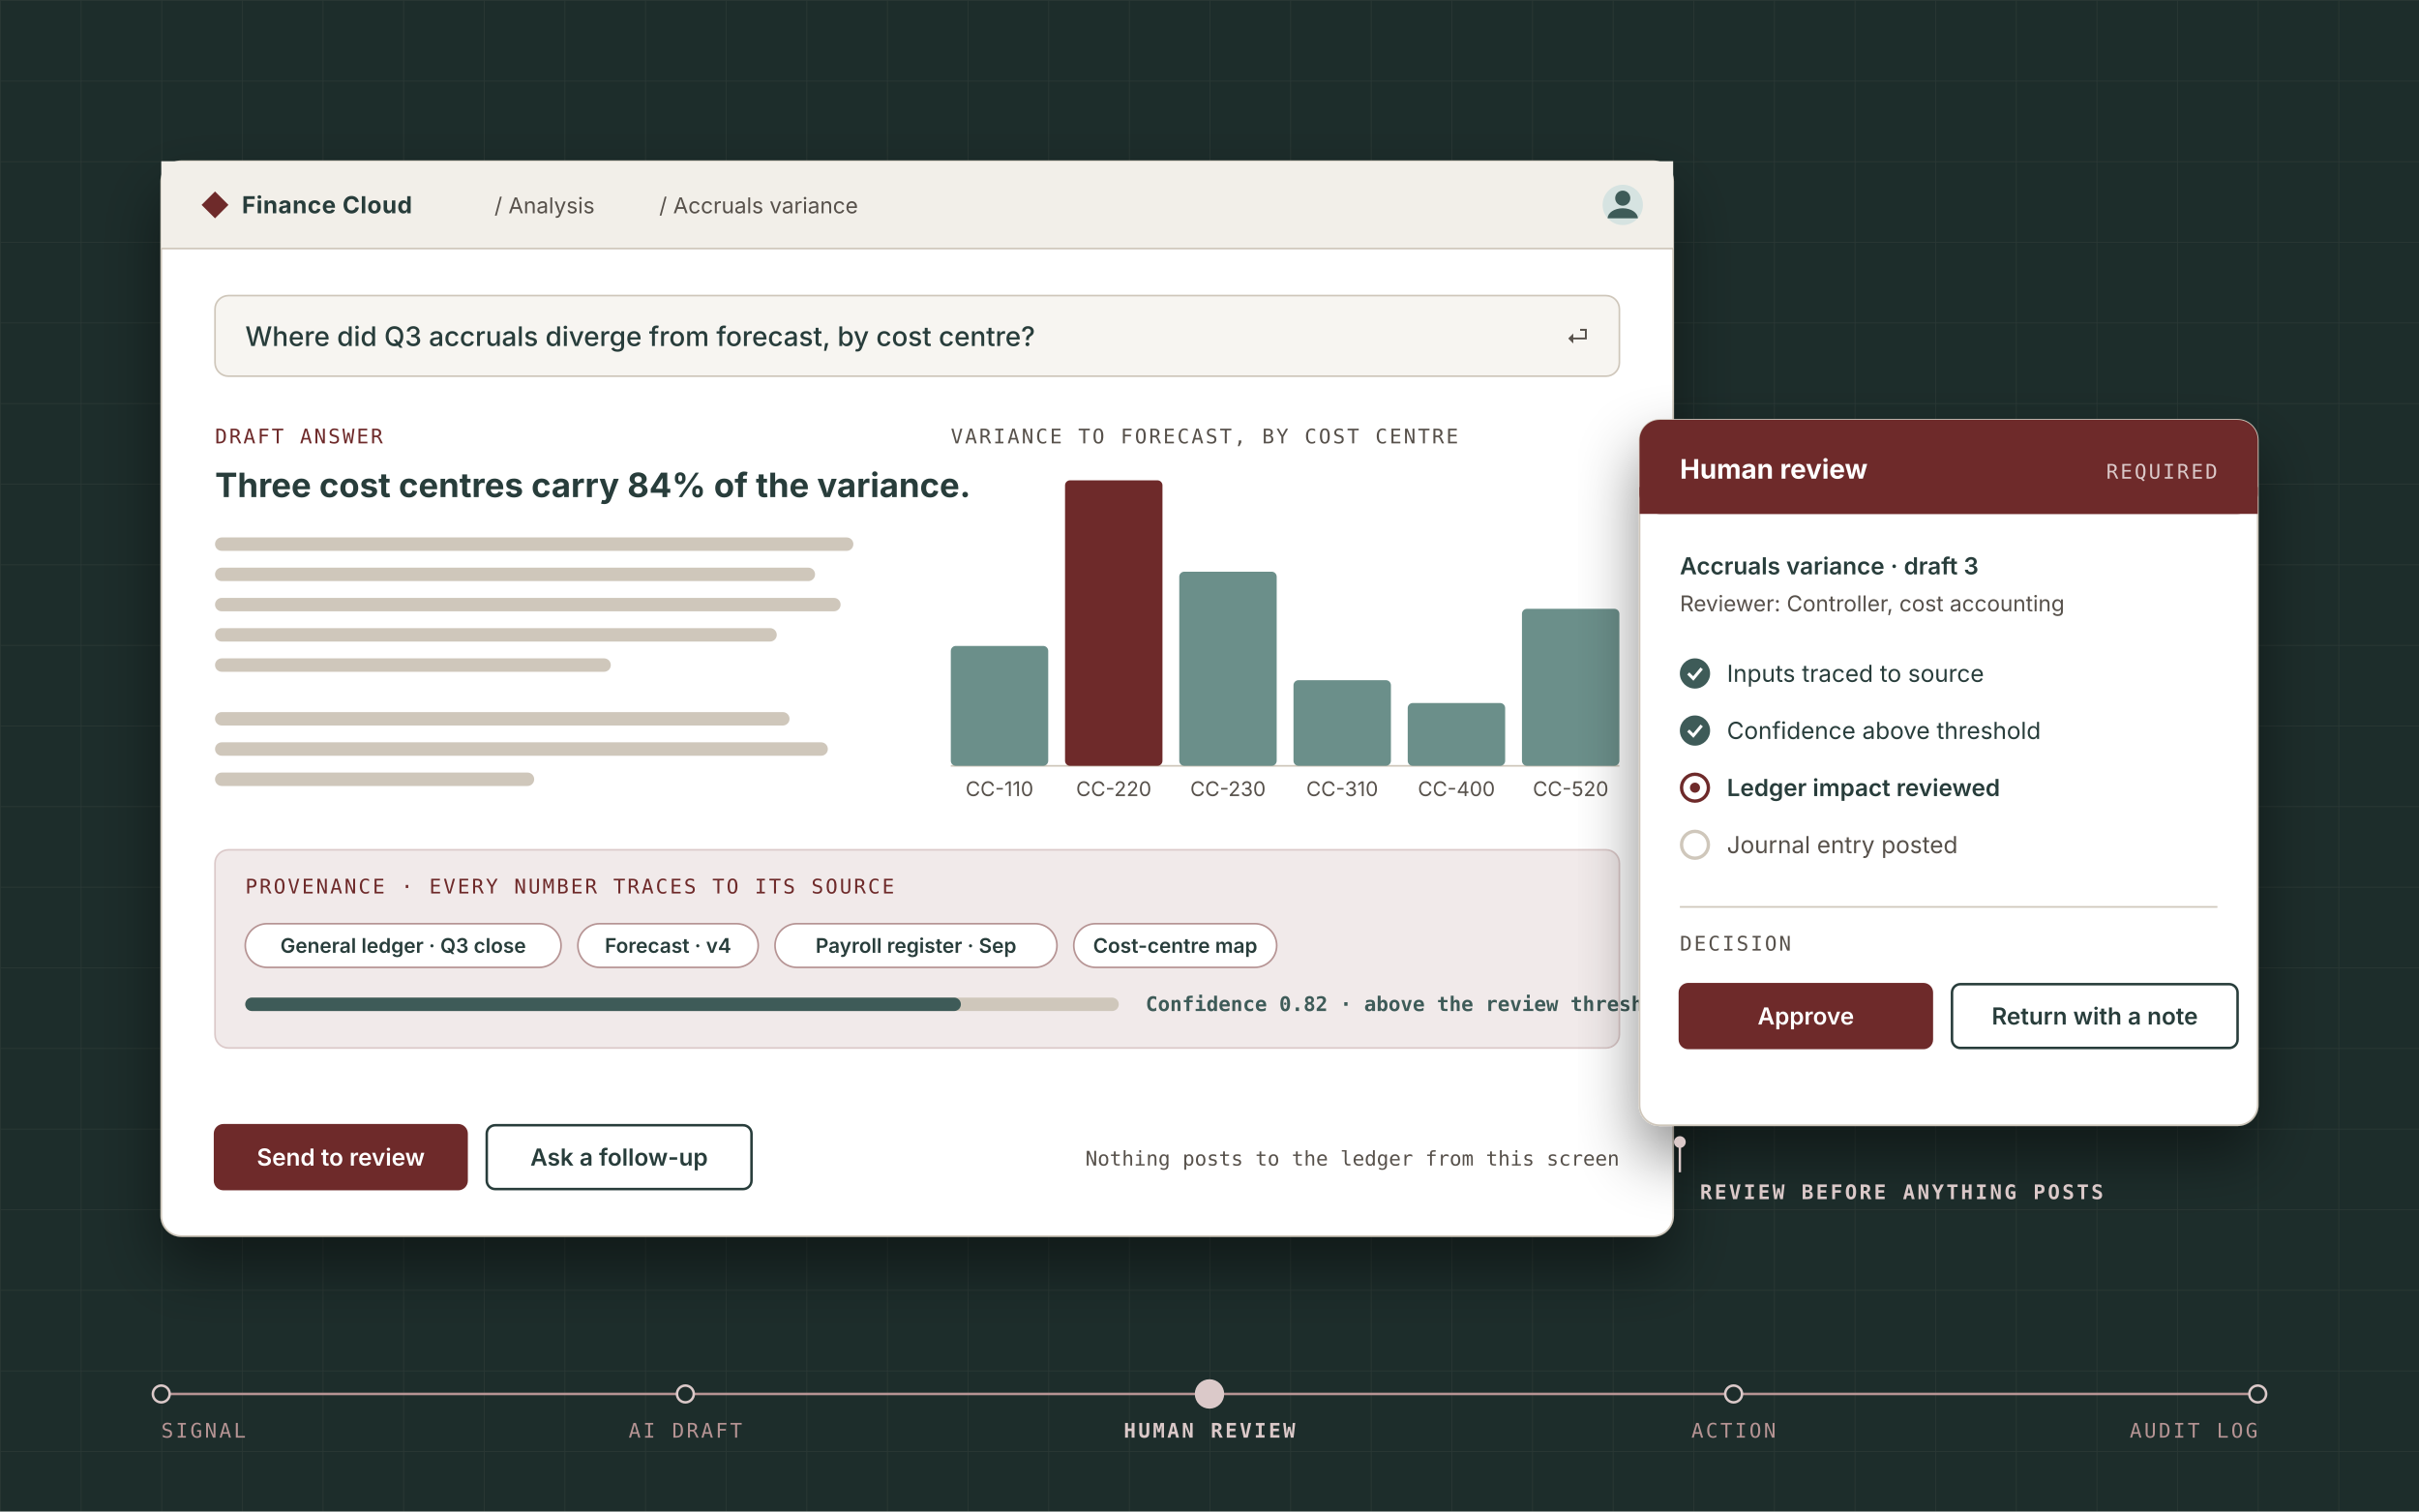
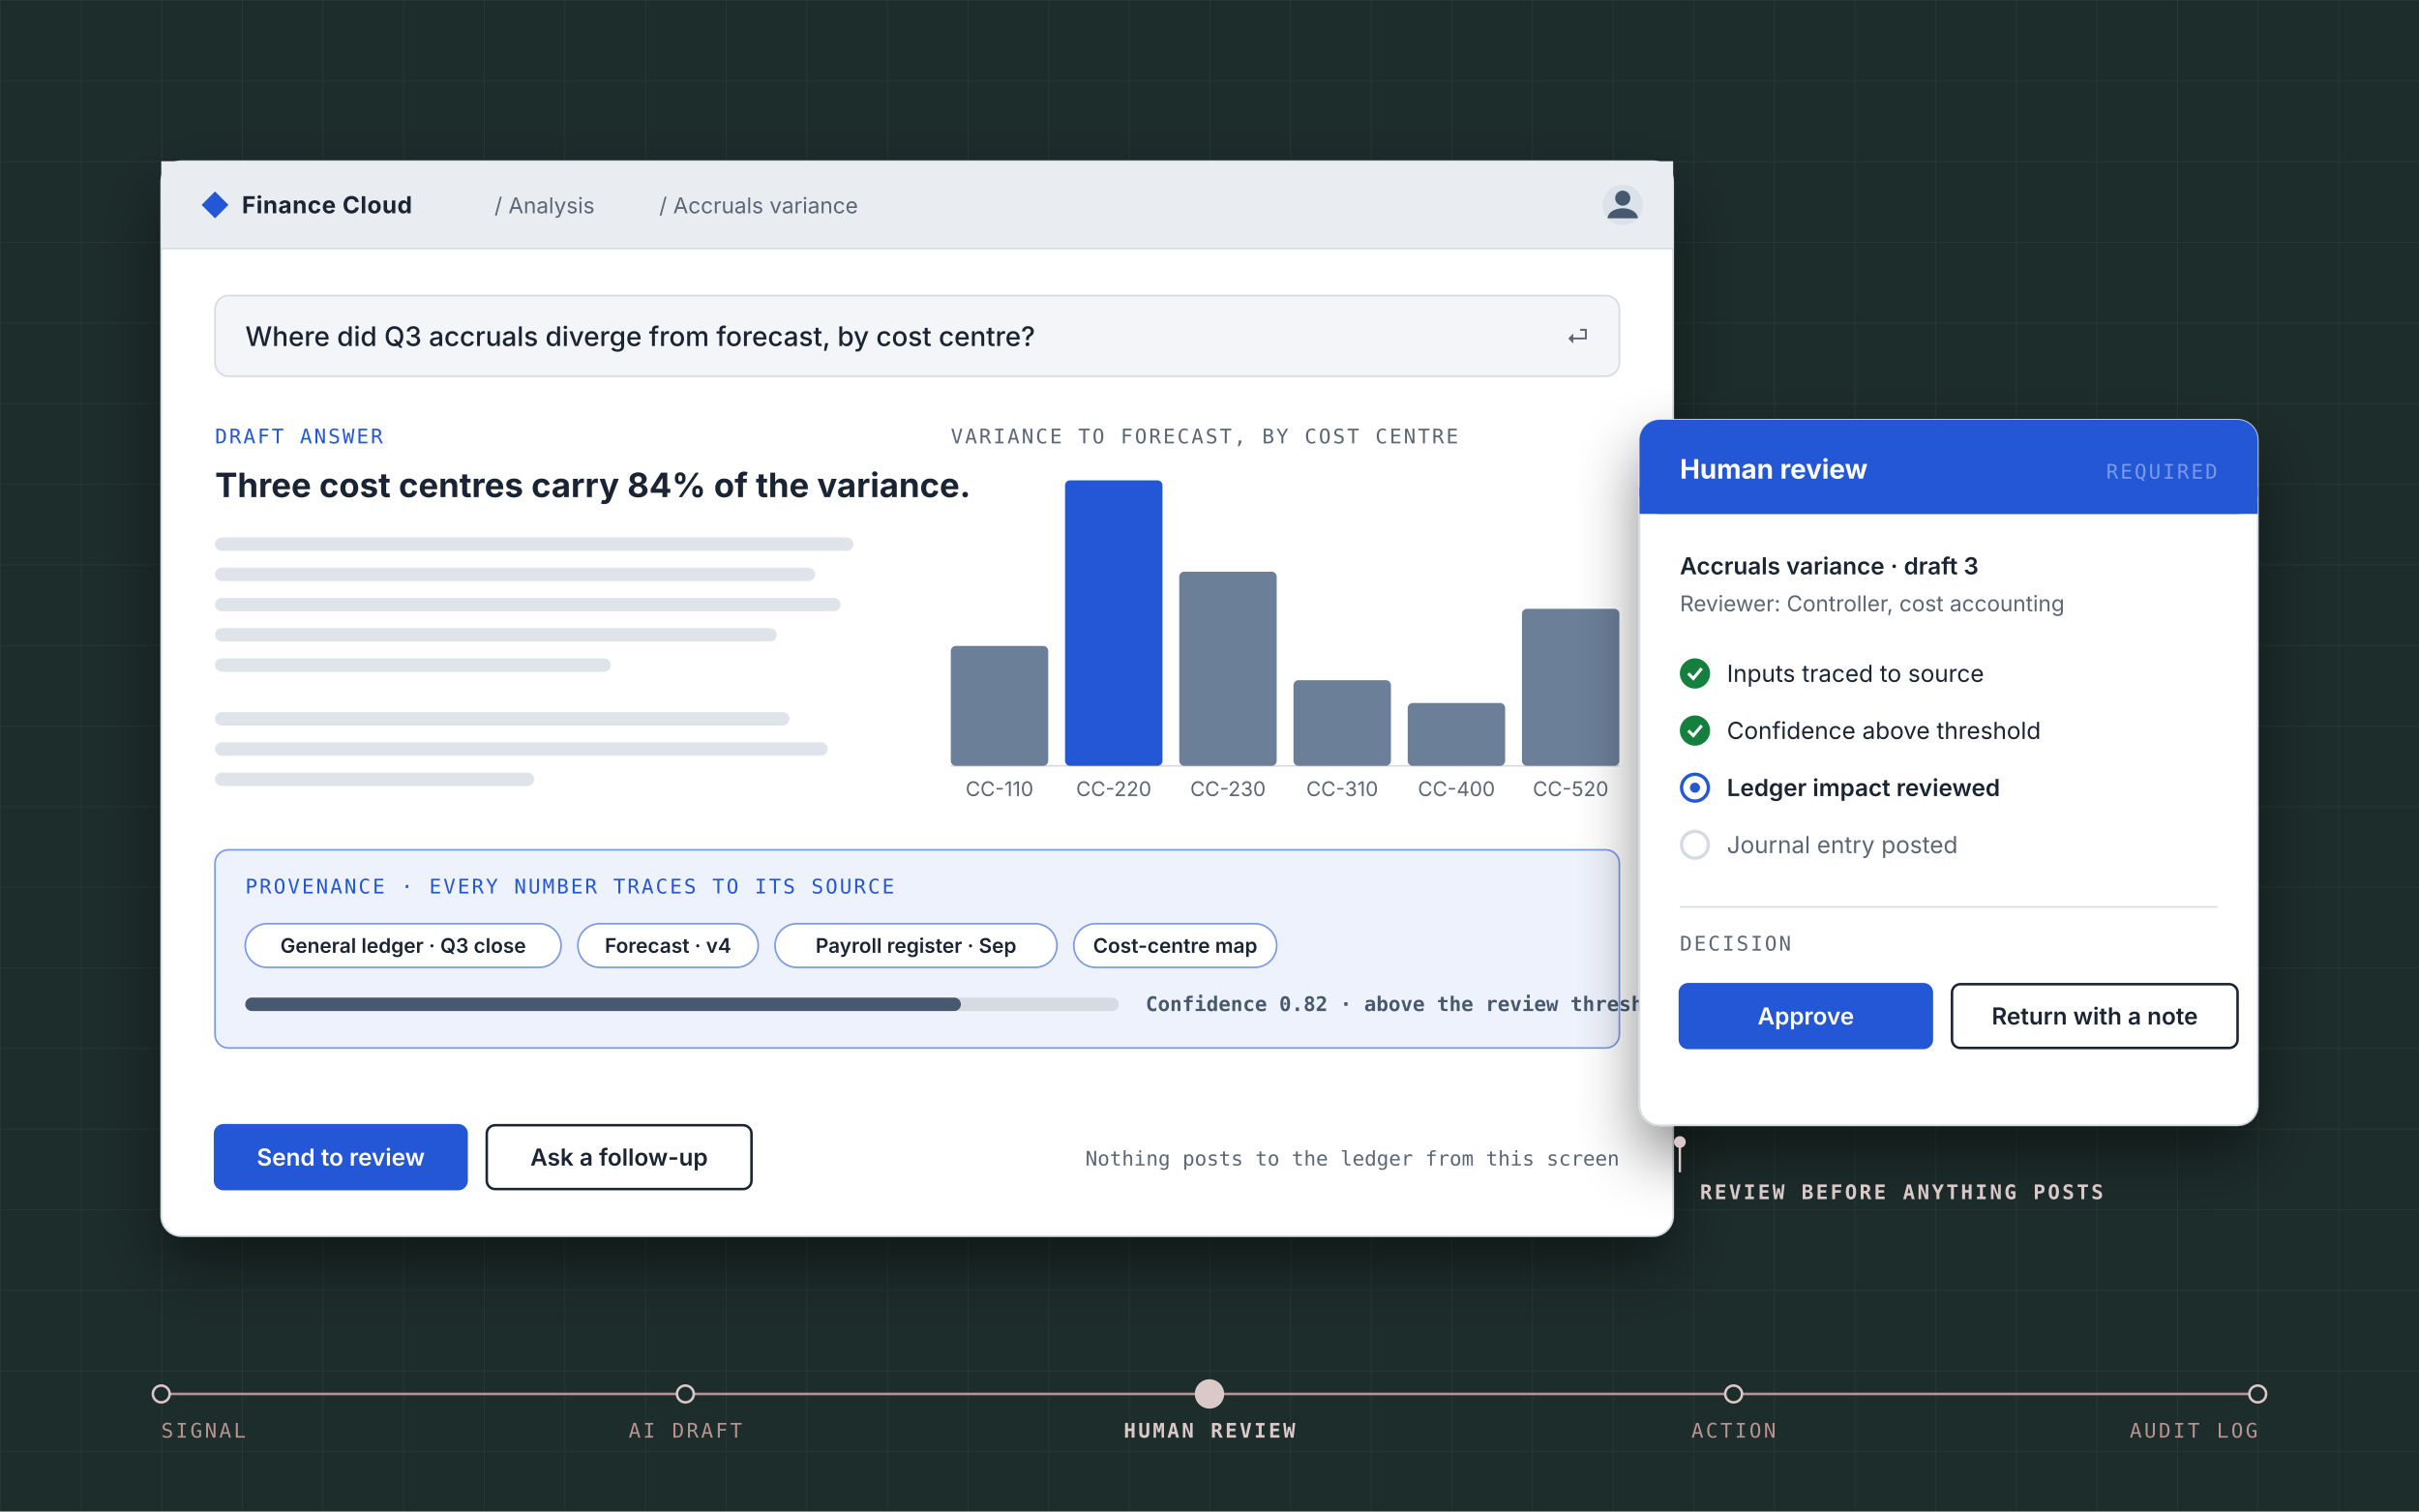
<svg xmlns="http://www.w3.org/2000/svg" viewBox="0 0 1440 900" width="1440" height="900" role="img" aria-labelledby="fc-cover-title fc-cover-desc">
  <defs>
    <filter id="fc-cover-shadow" x="-10%" y="-10%" width="120%" height="130%">
      <feDropShadow dx="0" dy="18" stdDeviation="18" flood-color="#000" flood-opacity="0.45" />
    </filter>
    <pattern id="fc-cover-grid" width="48" height="48" patternUnits="userSpaceOnUse">
      <path d="M48 0H0V48" fill="none" stroke="rgba(237,221,212,0.06)" stroke-width="1" />
    </pattern>
    <marker id="fc-cover-arrow" markerWidth="10" markerHeight="8" refX="9" refY="4" orient="auto">
-       <path d="M0 0L10 4L0 8Z" fill="#6b8f8a" />
+       <path d="M0 0L10 4L0 8Z" fill="#6b7f99" />
    </marker>
    <marker id="fc-cover-arrow-m" markerWidth="10" markerHeight="8" refX="9" refY="4" orient="auto">
-       <path d="M0 0L10 4L0 8Z" fill="#6e2a2a" />
+       <path d="M0 0L10 4L0 8Z" fill="#2457d6" />
    </marker>
    <marker id="fc-cover-arrow-r" markerWidth="10" markerHeight="8" refX="9" refY="4" orient="auto">
      <path d="M0 0L10 4L0 8Z" fill="#dbc9c9" />
    </marker>
  </defs>
  <rect width="1440" height="900" fill="#1d2d2b" />
  <rect width="1440" height="900" fill="url(#fc-cover-grid)" />
-   <rect x="96" y="96" width="900" height="640" rx="12" fill="#ffffff" stroke="#cfc7bb" stroke-width="1" filter="url(#fc-cover-shadow)" />
-   <rect x="96" y="96" width="900" height="52" rx="0" fill="#f2efe9" />
-   <path d="M96 148H996" stroke="#cfc7bb" />
-   <path d="M120 122l8-8 8 8-8 8z" fill="#6e2a2a" />
-   <text x="144" y="127" font-family="'Archivo', 'Inter', system-ui, sans-serif" font-size="14" font-weight="700" fill="#283d3b" text-anchor="start" letter-spacing="0.3">Finance Cloud</text>
-   <text x="294.304" y="127" font-family="'Inter', system-ui, sans-serif" font-size="13" font-weight="400" fill="#57514b" text-anchor="start">/  Analysis</text>
-   <text x="392.384" y="127" font-family="'Inter', system-ui, sans-serif" font-size="13" font-weight="400" fill="#57514b" text-anchor="start">/  Accruals variance</text>
-   <circle cx="966" cy="122" r="12" fill="#d6e3e1" />
-   <circle cx="966" cy="118" r="4.5" fill="#3e5b58" />
-   <path d="M957 130a9 6 0 0 1 18 0z" fill="#3e5b58" />
-   <rect x="128" y="176" width="836" height="48" rx="8" fill="#f7f5f1" stroke="#cfc7bb" stroke-width="1" />
-   <text x="146" y="206" font-family="'Inter', system-ui, sans-serif" font-size="16" font-weight="500" fill="#283d3b" text-anchor="start">Where did Q3 accruals diverge from forecast, by cost centre?</text>
-   <text x="946" y="206" font-family="'Inter', system-ui, sans-serif" font-size="14" font-weight="400" fill="#57514b" text-anchor="end">⏎</text>
-   <text x="128" y="264" font-family="'IBM Plex Mono', ui-monospace, monospace" font-size="12" font-weight="500" fill="#6e2a2a" text-anchor="start" letter-spacing="1.2">DRAFT ANSWER</text>
-   <text x="128" y="296" font-family="'Archivo', 'Inter', system-ui, sans-serif" font-size="20" font-weight="700" fill="#283d3b" text-anchor="start">Three cost centres carry 84% of the variance.</text>
-   <rect x="128" y="320" width="380" height="8" rx="4" fill="#cfc7bb" />
-   <rect x="128" y="338" width="357.2" height="8" rx="4" fill="#cfc7bb" />
-   <rect x="128" y="356" width="372.4" height="8" rx="4" fill="#cfc7bb" />
-   <rect x="128" y="374" width="334.4" height="8" rx="4" fill="#cfc7bb" />
-   <rect x="128" y="392" width="235.6" height="8" rx="4" fill="#cfc7bb" />
-   <rect x="128" y="424" width="342" height="8" rx="4" fill="#cfc7bb" />
-   <rect x="128" y="442" width="364.8" height="8" rx="4" fill="#cfc7bb" />
-   <rect x="128" y="460" width="190" height="8" rx="4" fill="#cfc7bb" />
-   <text x="566" y="264" font-family="'IBM Plex Mono', ui-monospace, monospace" font-size="12" font-weight="500" fill="#57514b" text-anchor="start" letter-spacing="1.2">VARIANCE TO FORECAST, BY COST CENTRE</text>
-   <path d="M566 456H964" stroke="#cfc7bb" />
-   <rect x="566" y="384.6" width="58" height="71.4" rx="3" fill="#6b8f8a" />
-   <text x="595" y="474" font-family="'Inter', system-ui, sans-serif" font-size="12" font-weight="400" fill="#57514b" text-anchor="middle">CC-110</text>
-   <rect x="634" y="286" width="58" height="170" rx="3" fill="#6e2a2a" />
-   <text x="663" y="474" font-family="'Inter', system-ui, sans-serif" font-size="12" font-weight="400" fill="#57514b" text-anchor="middle">CC-220</text>
-   <rect x="702" y="340.4" width="58" height="115.6" rx="3" fill="#6b8f8a" />
-   <text x="731" y="474" font-family="'Inter', system-ui, sans-serif" font-size="12" font-weight="400" fill="#57514b" text-anchor="middle">CC-230</text>
-   <rect x="770" y="405" width="58" height="51" rx="3" fill="#6b8f8a" />
-   <text x="799" y="474" font-family="'Inter', system-ui, sans-serif" font-size="12" font-weight="400" fill="#57514b" text-anchor="middle">CC-310</text>
-   <rect x="838" y="418.6" width="58" height="37.4" rx="3" fill="#6b8f8a" />
-   <text x="867" y="474" font-family="'Inter', system-ui, sans-serif" font-size="12" font-weight="400" fill="#57514b" text-anchor="middle">CC-400</text>
-   <rect x="906" y="362.5" width="58" height="93.5" rx="3" fill="#6b8f8a" />
-   <text x="935" y="474" font-family="'Inter', system-ui, sans-serif" font-size="12" font-weight="400" fill="#57514b" text-anchor="middle">CC-520</text>
-   <rect x="128" y="506" width="836" height="118" rx="8" fill="#f1eaea" stroke="#dbc9c9" stroke-width="1" />
-   <text x="146" y="532" font-family="'IBM Plex Mono', ui-monospace, monospace" font-size="12" font-weight="500" fill="#6e2a2a" text-anchor="start" letter-spacing="1.2">PROVENANCE · EVERY NUMBER TRACES TO ITS SOURCE</text>
-   <rect x="146" y="550" width="188" height="26" rx="13" fill="#ffffff" stroke="#b69494" stroke-width="1" />
-   <text x="240" y="567.32" font-family="'Inter', system-ui, sans-serif" font-size="12" font-weight="600" fill="#283d3b" text-anchor="middle">General ledger · Q3 close</text>
-   <rect x="344" y="550" width="107.36" height="26" rx="13" fill="#ffffff" stroke="#b69494" stroke-width="1" />
-   <text x="397.68" y="567.32" font-family="'Inter', system-ui, sans-serif" font-size="12" font-weight="600" fill="#283d3b" text-anchor="middle">Forecast · v4</text>
-   <rect x="461.36" y="550" width="167.84" height="26" rx="13" fill="#ffffff" stroke="#b69494" stroke-width="1" />
-   <text x="545.28" y="567.32" font-family="'Inter', system-ui, sans-serif" font-size="12" font-weight="600" fill="#283d3b" text-anchor="middle">Payroll register · Sep</text>
-   <rect x="639.2" y="550" width="120.8" height="26" rx="13" fill="#ffffff" stroke="#b69494" stroke-width="1" />
-   <text x="699.6" y="567.32" font-family="'Inter', system-ui, sans-serif" font-size="12" font-weight="600" fill="#283d3b" text-anchor="middle">Cost-centre map</text>
-   <rect x="146" y="594" width="520" height="8" rx="4" fill="#cfc7bb" />
-   <rect x="146" y="594" width="426" height="8" rx="4" fill="#3e5b58" />
-   <text x="682" y="602" font-family="'IBM Plex Mono', ui-monospace, monospace" font-size="12" font-weight="600" fill="#3e5b58" text-anchor="start">Confidence 0.82 · above the review threshold</text>
-   <rect x="128" y="670" width="149.76" height="38" rx="5" fill="#6e2a2a" stroke="#6e2a2a" stroke-width="1.5" />
+   <rect x="96" y="96" width="900" height="640" rx="12" fill="#ffffff" stroke="#d5dbe3" stroke-width="1" filter="url(#fc-cover-shadow)" />
+   <rect x="96" y="96" width="900" height="52" rx="0" fill="#e9edf2" />
+   <path d="M96 148H996" stroke="#d5dbe3" />
+   <path d="M120 122l8-8 8 8-8 8z" fill="#2457d6" />
+   <text x="144" y="127" font-family="'Archivo', 'Inter', system-ui, sans-serif" font-size="14" font-weight="700" fill="#1b2433" text-anchor="start" letter-spacing="0.3">Finance Cloud</text>
+   <text x="294.304" y="127" font-family="'Inter', system-ui, sans-serif" font-size="13" font-weight="400" fill="#5c6675" text-anchor="start">/  Analysis</text>
+   <text x="392.384" y="127" font-family="'Inter', system-ui, sans-serif" font-size="13" font-weight="400" fill="#5c6675" text-anchor="start">/  Accruals variance</text>
+   <circle cx="966" cy="122" r="12" fill="#dbe2ea" />
+   <circle cx="966" cy="118" r="4.5" fill="#46596f" />
+   <path d="M957 130a9 6 0 0 1 18 0z" fill="#46596f" />
+   <rect x="128" y="176" width="836" height="48" rx="8" fill="#f3f5f8" stroke="#d5dbe3" stroke-width="1" />
+   <text x="146" y="206" font-family="'Inter', system-ui, sans-serif" font-size="16" font-weight="500" fill="#1b2433" text-anchor="start">Where did Q3 accruals diverge from forecast, by cost centre?</text>
+   <text x="946" y="206" font-family="'Inter', system-ui, sans-serif" font-size="14" font-weight="400" fill="#5c6675" text-anchor="end">⏎</text>
+   <text x="128" y="264" font-family="'IBM Plex Mono', ui-monospace, monospace" font-size="12" font-weight="500" fill="#2457d6" text-anchor="start" letter-spacing="1.2">DRAFT ANSWER</text>
+   <text x="128" y="296" font-family="'Archivo', 'Inter', system-ui, sans-serif" font-size="20" font-weight="700" fill="#1b2433" text-anchor="start">Three cost centres carry 84% of the variance.</text>
+   <rect x="128" y="320" width="380" height="8" rx="4" fill="#dfe4ea" />
+   <rect x="128" y="338" width="357.2" height="8" rx="4" fill="#dfe4ea" />
+   <rect x="128" y="356" width="372.4" height="8" rx="4" fill="#dfe4ea" />
+   <rect x="128" y="374" width="334.4" height="8" rx="4" fill="#dfe4ea" />
+   <rect x="128" y="392" width="235.6" height="8" rx="4" fill="#dfe4ea" />
+   <rect x="128" y="424" width="342" height="8" rx="4" fill="#dfe4ea" />
+   <rect x="128" y="442" width="364.8" height="8" rx="4" fill="#dfe4ea" />
+   <rect x="128" y="460" width="190" height="8" rx="4" fill="#dfe4ea" />
+   <text x="566" y="264" font-family="'IBM Plex Mono', ui-monospace, monospace" font-size="12" font-weight="500" fill="#5c6675" text-anchor="start" letter-spacing="1.2">VARIANCE TO FORECAST, BY COST CENTRE</text>
+   <path d="M566 456H964" stroke="#d5dbe3" />
+   <rect x="566" y="384.6" width="58" height="71.4" rx="3" fill="#6b7f99" />
+   <text x="595" y="474" font-family="'Inter', system-ui, sans-serif" font-size="12" font-weight="400" fill="#5c6675" text-anchor="middle">CC-110</text>
+   <rect x="634" y="286" width="58" height="170" rx="3" fill="#2457d6" />
+   <text x="663" y="474" font-family="'Inter', system-ui, sans-serif" font-size="12" font-weight="400" fill="#5c6675" text-anchor="middle">CC-220</text>
+   <rect x="702" y="340.4" width="58" height="115.6" rx="3" fill="#6b7f99" />
+   <text x="731" y="474" font-family="'Inter', system-ui, sans-serif" font-size="12" font-weight="400" fill="#5c6675" text-anchor="middle">CC-230</text>
+   <rect x="770" y="405" width="58" height="51" rx="3" fill="#6b7f99" />
+   <text x="799" y="474" font-family="'Inter', system-ui, sans-serif" font-size="12" font-weight="400" fill="#5c6675" text-anchor="middle">CC-310</text>
+   <rect x="838" y="418.6" width="58" height="37.4" rx="3" fill="#6b7f99" />
+   <text x="867" y="474" font-family="'Inter', system-ui, sans-serif" font-size="12" font-weight="400" fill="#5c6675" text-anchor="middle">CC-400</text>
+   <rect x="906" y="362.5" width="58" height="93.5" rx="3" fill="#6b7f99" />
+   <text x="935" y="474" font-family="'Inter', system-ui, sans-serif" font-size="12" font-weight="400" fill="#5c6675" text-anchor="middle">CC-520</text>
+   <rect x="128" y="506" width="836" height="118" rx="8" fill="#eef2fc" stroke="#7a9ae8" stroke-width="1" />
+   <text x="146" y="532" font-family="'IBM Plex Mono', ui-monospace, monospace" font-size="12" font-weight="500" fill="#2457d6" text-anchor="start" letter-spacing="1.2">PROVENANCE · EVERY NUMBER TRACES TO ITS SOURCE</text>
+   <rect x="146" y="550" width="188" height="26" rx="13" fill="#ffffff" stroke="#7a9ae8" stroke-width="1" />
+   <text x="240" y="567.32" font-family="'Inter', system-ui, sans-serif" font-size="12" font-weight="600" fill="#1b2433" text-anchor="middle">General ledger · Q3 close</text>
+   <rect x="344" y="550" width="107.36" height="26" rx="13" fill="#ffffff" stroke="#7a9ae8" stroke-width="1" />
+   <text x="397.68" y="567.32" font-family="'Inter', system-ui, sans-serif" font-size="12" font-weight="600" fill="#1b2433" text-anchor="middle">Forecast · v4</text>
+   <rect x="461.36" y="550" width="167.84" height="26" rx="13" fill="#ffffff" stroke="#7a9ae8" stroke-width="1" />
+   <text x="545.28" y="567.32" font-family="'Inter', system-ui, sans-serif" font-size="12" font-weight="600" fill="#1b2433" text-anchor="middle">Payroll register · Sep</text>
+   <rect x="639.2" y="550" width="120.8" height="26" rx="13" fill="#ffffff" stroke="#7a9ae8" stroke-width="1" />
+   <text x="699.6" y="567.32" font-family="'Inter', system-ui, sans-serif" font-size="12" font-weight="600" fill="#1b2433" text-anchor="middle">Cost-centre map</text>
+   <rect x="146" y="594" width="520" height="8" rx="4" fill="#d5dbe3" />
+   <rect x="146" y="594" width="426" height="8" rx="4" fill="#46596f" />
+   <text x="682" y="602" font-family="'IBM Plex Mono', ui-monospace, monospace" font-size="12" font-weight="600" fill="#46596f" text-anchor="start">Confidence 0.82 · above the review threshold</text>
+   <rect x="128" y="670" width="149.76" height="38" rx="5" fill="#2457d6" stroke="#2457d6" stroke-width="1.5" />
  <text x="202.88" y="694.04" font-family="'Inter', system-ui, sans-serif" font-size="14" font-weight="600" fill="#ffffff" text-anchor="middle">Send to review</text>
-   <rect x="289.76" y="670" width="157.6" height="38" rx="5" fill="#ffffff" stroke="#283d3b" stroke-width="1.5" />
-   <text x="368.56" y="694.04" font-family="'Inter', system-ui, sans-serif" font-size="14" font-weight="600" fill="#283d3b" text-anchor="middle">Ask a follow-up</text>
-   <text x="964" y="694" font-family="'IBM Plex Mono', ui-monospace, monospace" font-size="12" font-weight="400" fill="#57514b" text-anchor="end">Nothing posts to the ledger from this screen</text>
-   <rect x="976" y="250" width="368" height="420" rx="12" fill="#ffffff" stroke="#cfc7bb" stroke-width="1" filter="url(#fc-cover-shadow)" />
-   <rect x="976" y="250" width="368" height="56" rx="12" fill="#6e2a2a" />
-   <rect x="976" y="290" width="368" height="16" rx="0" fill="#6e2a2a" />
+   <rect x="289.76" y="670" width="157.6" height="38" rx="5" fill="#ffffff" stroke="#1b2433" stroke-width="1.5" />
+   <text x="368.56" y="694.04" font-family="'Inter', system-ui, sans-serif" font-size="14" font-weight="600" fill="#1b2433" text-anchor="middle">Ask a follow-up</text>
+   <text x="964" y="694" font-family="'IBM Plex Mono', ui-monospace, monospace" font-size="12" font-weight="400" fill="#5c6675" text-anchor="end">Nothing posts to the ledger from this screen</text>
+   <rect x="976" y="250" width="368" height="420" rx="12" fill="#ffffff" stroke="#d5dbe3" stroke-width="1" filter="url(#fc-cover-shadow)" />
+   <rect x="976" y="250" width="368" height="56" rx="12" fill="#2457d6" />
+   <rect x="976" y="290" width="368" height="16" rx="0" fill="#2457d6" />
  <text x="1000" y="285" font-family="'Archivo', 'Inter', system-ui, sans-serif" font-size="16" font-weight="700" fill="#ffffff" text-anchor="start">Human review</text>
-   <text x="1320" y="285" font-family="'IBM Plex Mono', ui-monospace, monospace" font-size="12" font-weight="500" fill="#dbc9c9" text-anchor="end" letter-spacing="1.2">REQUIRED</text>
-   <text x="1000" y="342" font-family="'Inter', system-ui, sans-serif" font-size="14" font-weight="600" fill="#283d3b" text-anchor="start">Accruals variance · draft 3</text>
-   <text x="1000" y="364" font-family="'Inter', system-ui, sans-serif" font-size="13" font-weight="400" fill="#57514b" text-anchor="start">Reviewer: Controller, cost accounting</text>
-   <circle cx="1009" cy="401" r="9" fill="#3e5b58" />
+   <text x="1320" y="285" font-family="'IBM Plex Mono', ui-monospace, monospace" font-size="12" font-weight="500" fill="#7a9ae8" text-anchor="end" letter-spacing="1.2">REQUIRED</text>
+   <text x="1000" y="342" font-family="'Inter', system-ui, sans-serif" font-size="14" font-weight="600" fill="#1b2433" text-anchor="start">Accruals variance · draft 3</text>
+   <text x="1000" y="364" font-family="'Inter', system-ui, sans-serif" font-size="13" font-weight="400" fill="#5c6675" text-anchor="start">Reviewer: Controller, cost accounting</text>
+   <circle cx="1009" cy="401" r="9" fill="#15803d" />
  <path d="M1005 401l3 3 5-6" fill="none" stroke="#ffffff" stroke-width="1.8" />
-   <text x="1028" y="406" font-family="'Inter', system-ui, sans-serif" font-size="14" font-weight="400" fill="#283d3b" text-anchor="start">Inputs traced to source</text>
-   <circle cx="1009" cy="435" r="9" fill="#3e5b58" />
+   <text x="1028" y="406" font-family="'Inter', system-ui, sans-serif" font-size="14" font-weight="400" fill="#1b2433" text-anchor="start">Inputs traced to source</text>
+   <circle cx="1009" cy="435" r="9" fill="#15803d" />
  <path d="M1005 435l3 3 5-6" fill="none" stroke="#ffffff" stroke-width="1.8" />
-   <text x="1028" y="440" font-family="'Inter', system-ui, sans-serif" font-size="14" font-weight="400" fill="#283d3b" text-anchor="start">Confidence above threshold</text>
-   <circle cx="1009" cy="469" r="8" fill="#ffffff" stroke="#6e2a2a" stroke-width="2" />
-   <circle cx="1009" cy="469" r="3" fill="#6e2a2a" />
-   <text x="1028" y="474" font-family="'Inter', system-ui, sans-serif" font-size="14" font-weight="600" fill="#283d3b" text-anchor="start">Ledger impact reviewed</text>
-   <circle cx="1009" cy="503" r="8" fill="#ffffff" stroke="#cfc7bb" stroke-width="2" />
-   <text x="1028" y="508" font-family="'Inter', system-ui, sans-serif" font-size="14" font-weight="400" fill="#57514b" text-anchor="start">Journal entry posted</text>
-   <path d="M1000 540H1320" stroke="#cfc7bb" />
-   <text x="1000" y="566" font-family="'IBM Plex Mono', ui-monospace, monospace" font-size="12" font-weight="500" fill="#57514b" text-anchor="start" letter-spacing="1.2">DECISION</text>
-   <rect x="1000" y="586" width="150" height="38" rx="5" fill="#6e2a2a" stroke="#6e2a2a" stroke-width="1.5" />
+   <text x="1028" y="440" font-family="'Inter', system-ui, sans-serif" font-size="14" font-weight="400" fill="#1b2433" text-anchor="start">Confidence above threshold</text>
+   <circle cx="1009" cy="469" r="8" fill="#ffffff" stroke="#2457d6" stroke-width="2" />
+   <circle cx="1009" cy="469" r="3" fill="#2457d6" />
+   <text x="1028" y="474" font-family="'Inter', system-ui, sans-serif" font-size="14" font-weight="600" fill="#1b2433" text-anchor="start">Ledger impact reviewed</text>
+   <circle cx="1009" cy="503" r="8" fill="#ffffff" stroke="#d5dbe3" stroke-width="2" />
+   <text x="1028" y="508" font-family="'Inter', system-ui, sans-serif" font-size="14" font-weight="400" fill="#5c6675" text-anchor="start">Journal entry posted</text>
+   <path d="M1000 540H1320" stroke="#d5dbe3" />
+   <text x="1000" y="566" font-family="'IBM Plex Mono', ui-monospace, monospace" font-size="12" font-weight="500" fill="#5c6675" text-anchor="start" letter-spacing="1.2">DECISION</text>
+   <rect x="1000" y="586" width="150" height="38" rx="5" fill="#2457d6" stroke="#2457d6" stroke-width="1.5" />
  <text x="1075" y="610.04" font-family="'Inter', system-ui, sans-serif" font-size="14" font-weight="600" fill="#ffffff" text-anchor="middle">Approve</text>
-   <rect x="1162" y="586" width="170" height="38" rx="5" fill="#ffffff" stroke="#283d3b" stroke-width="1.5" />
-   <text x="1247" y="610.04" font-family="'Inter', system-ui, sans-serif" font-size="14" font-weight="600" fill="#283d3b" text-anchor="middle">Return with a note</text>
+   <rect x="1162" y="586" width="170" height="38" rx="5" fill="#ffffff" stroke="#1b2433" stroke-width="1.5" />
+   <text x="1247" y="610.04" font-family="'Inter', system-ui, sans-serif" font-size="14" font-weight="600" fill="#1b2433" text-anchor="middle">Return with a note</text>
  <path d="M1000 680V698" stroke="#dbc9c9" stroke-width="1.4" />
  <circle cx="1000" cy="680" r="3.5" fill="#dbc9c9" />
  <text x="1012" y="714" font-family="'IBM Plex Mono', ui-monospace, monospace" font-size="12" font-weight="600" fill="#dbc9c9" text-anchor="start" letter-spacing="1.4">REVIEW BEFORE ANYTHING POSTS</text>
  <path d="M96 830H1344" stroke="#b69494" stroke-width="1.5" />
  <circle cx="96" cy="830" r="5" fill="#1d2d2b" stroke="#dbc9c9" stroke-width="1.5" />
  <text x="96" y="856" font-family="'IBM Plex Mono', ui-monospace, monospace" font-size="12" font-weight="500" fill="#b69494" text-anchor="start" letter-spacing="1.4">SIGNAL</text>
  <circle cx="408" cy="830" r="5" fill="#1d2d2b" stroke="#dbc9c9" stroke-width="1.5" />
  <text x="408" y="856" font-family="'IBM Plex Mono', ui-monospace, monospace" font-size="12" font-weight="500" fill="#b69494" text-anchor="middle" letter-spacing="1.4">AI DRAFT</text>
  <circle cx="720" cy="830" r="8" fill="#dbc9c9" stroke="#dbc9c9" stroke-width="1.5" />
  <text x="720" y="856" font-family="'IBM Plex Mono', ui-monospace, monospace" font-size="12" font-weight="700" fill="#dbc9c9" text-anchor="middle" letter-spacing="1.4">HUMAN REVIEW</text>
  <circle cx="1032" cy="830" r="5" fill="#1d2d2b" stroke="#dbc9c9" stroke-width="1.5" />
  <text x="1032" y="856" font-family="'IBM Plex Mono', ui-monospace, monospace" font-size="12" font-weight="500" fill="#b69494" text-anchor="middle" letter-spacing="1.4">ACTION</text>
  <circle cx="1344" cy="830" r="5" fill="#1d2d2b" stroke="#dbc9c9" stroke-width="1.5" />
  <text x="1344" y="856" font-family="'IBM Plex Mono', ui-monospace, monospace" font-size="12" font-weight="500" fill="#b69494" text-anchor="end" letter-spacing="1.4">AUDIT LOG</text>
</svg>
